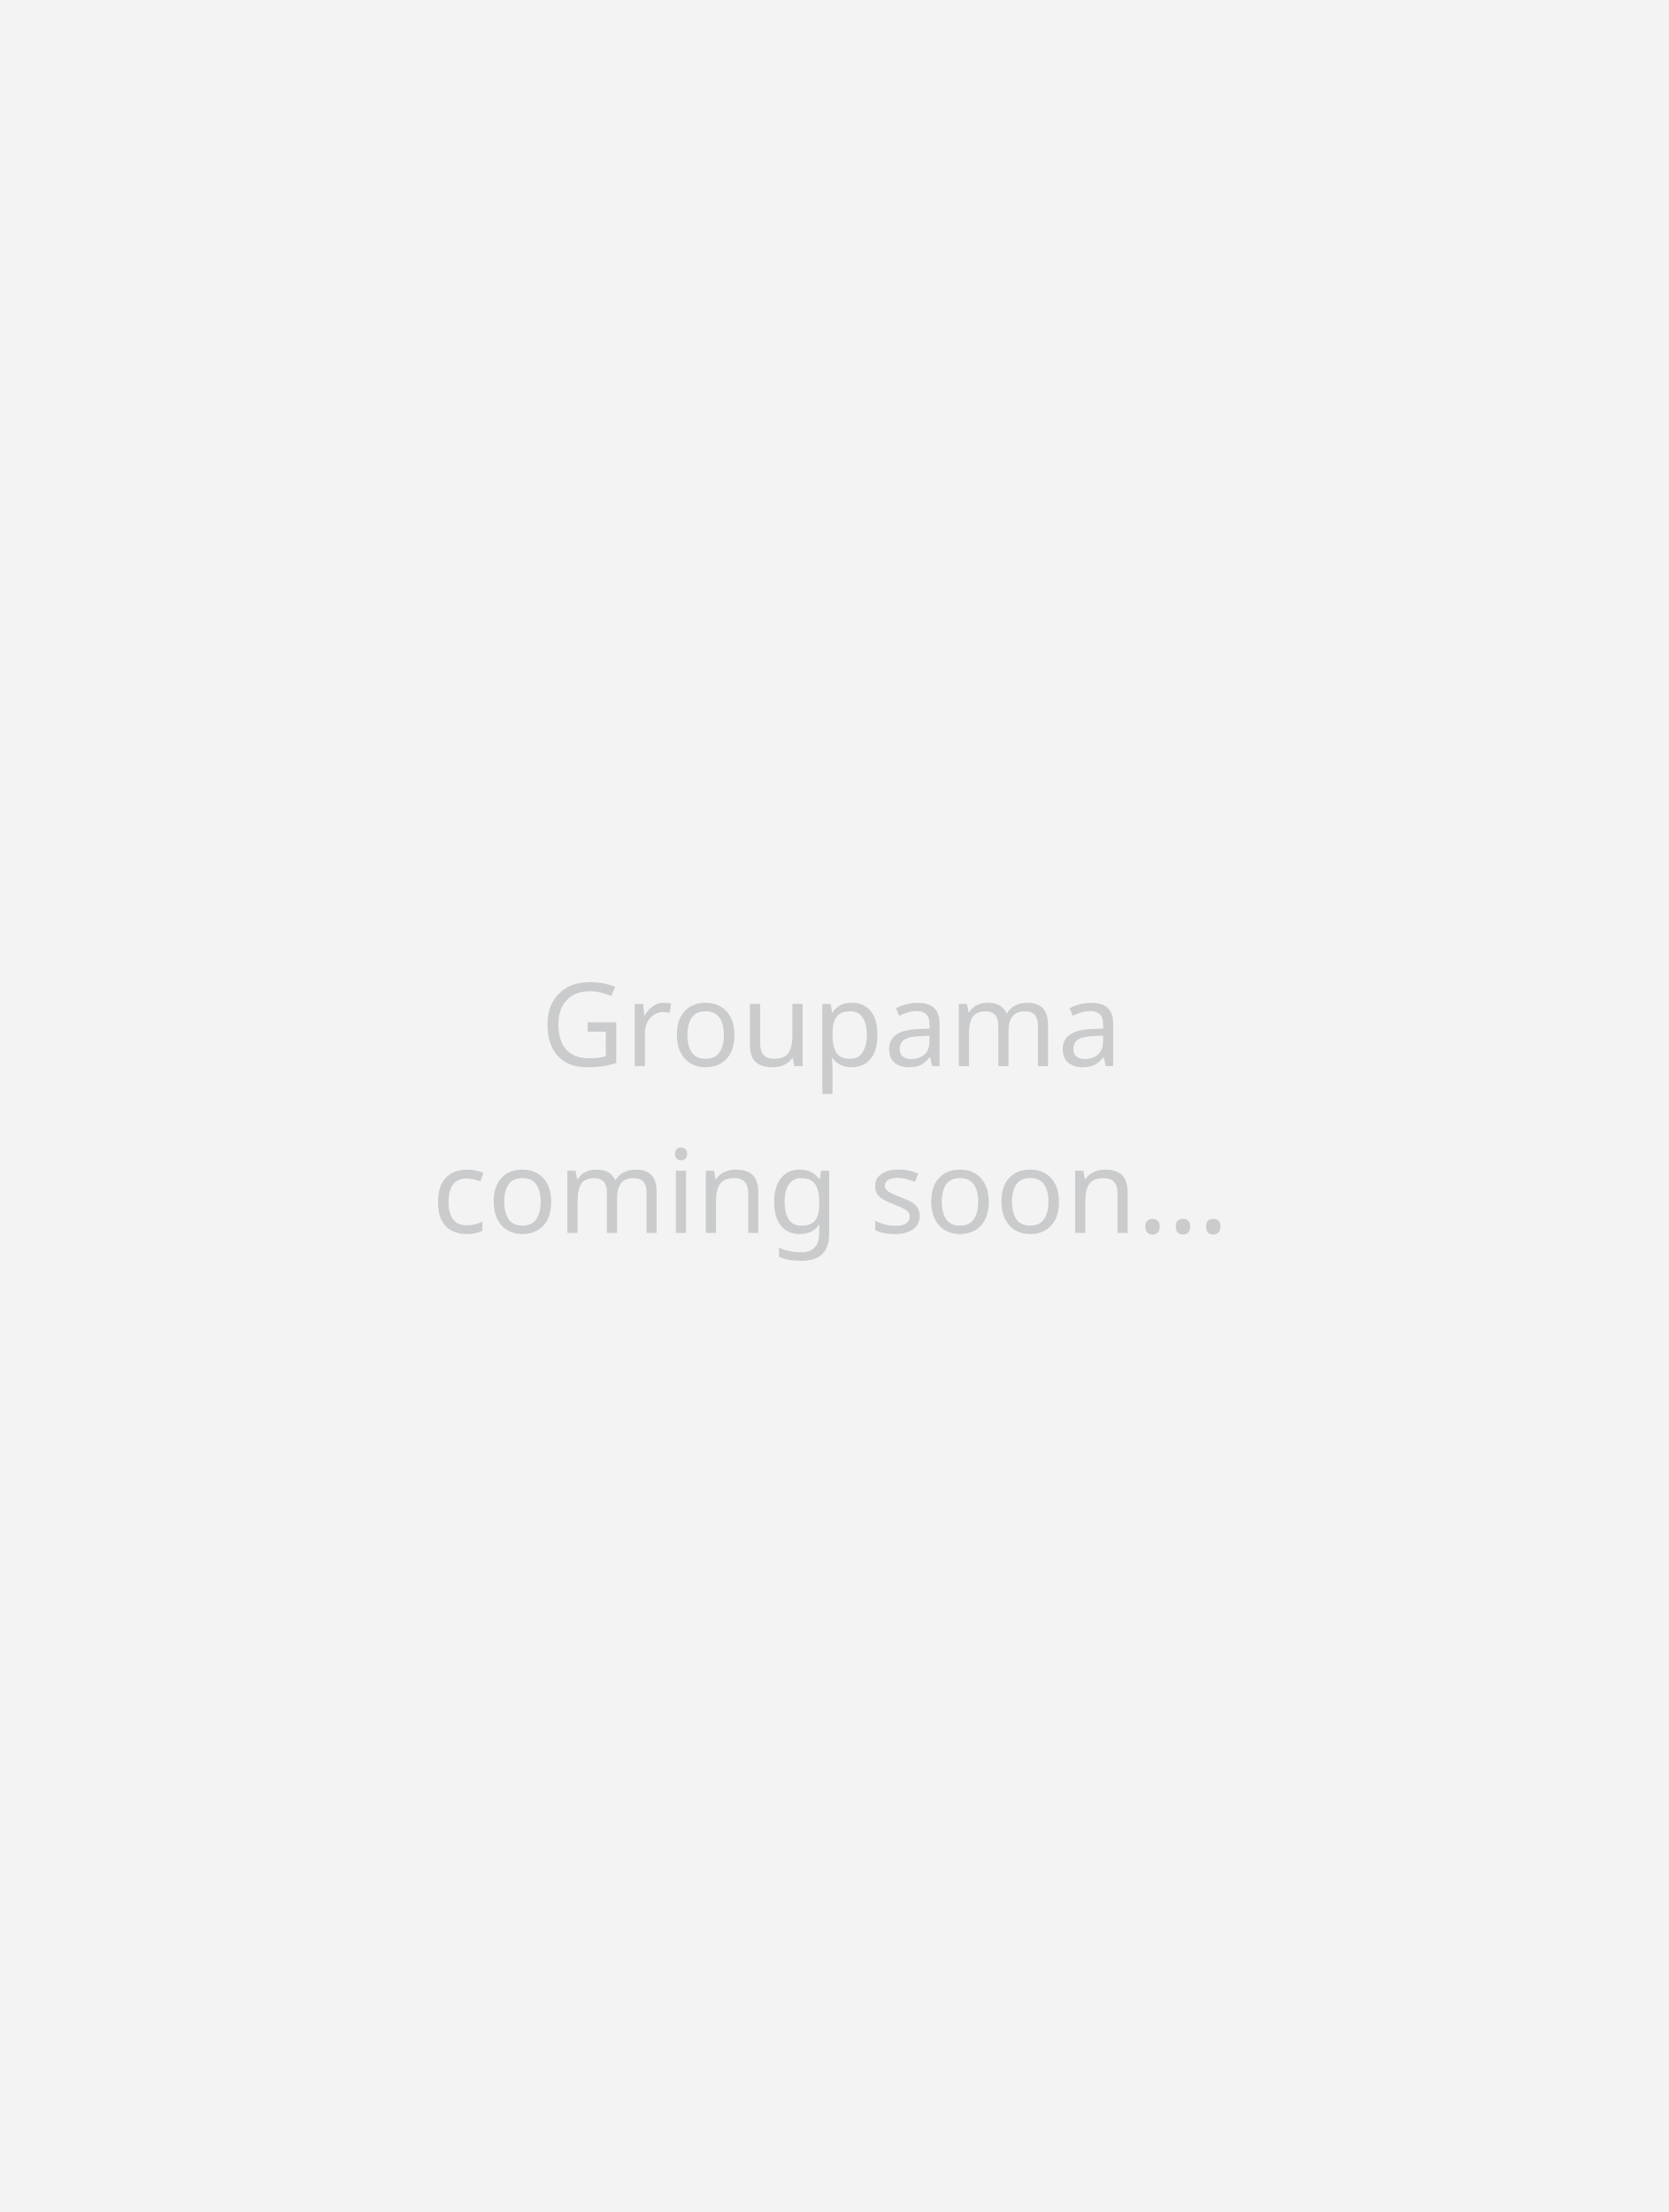
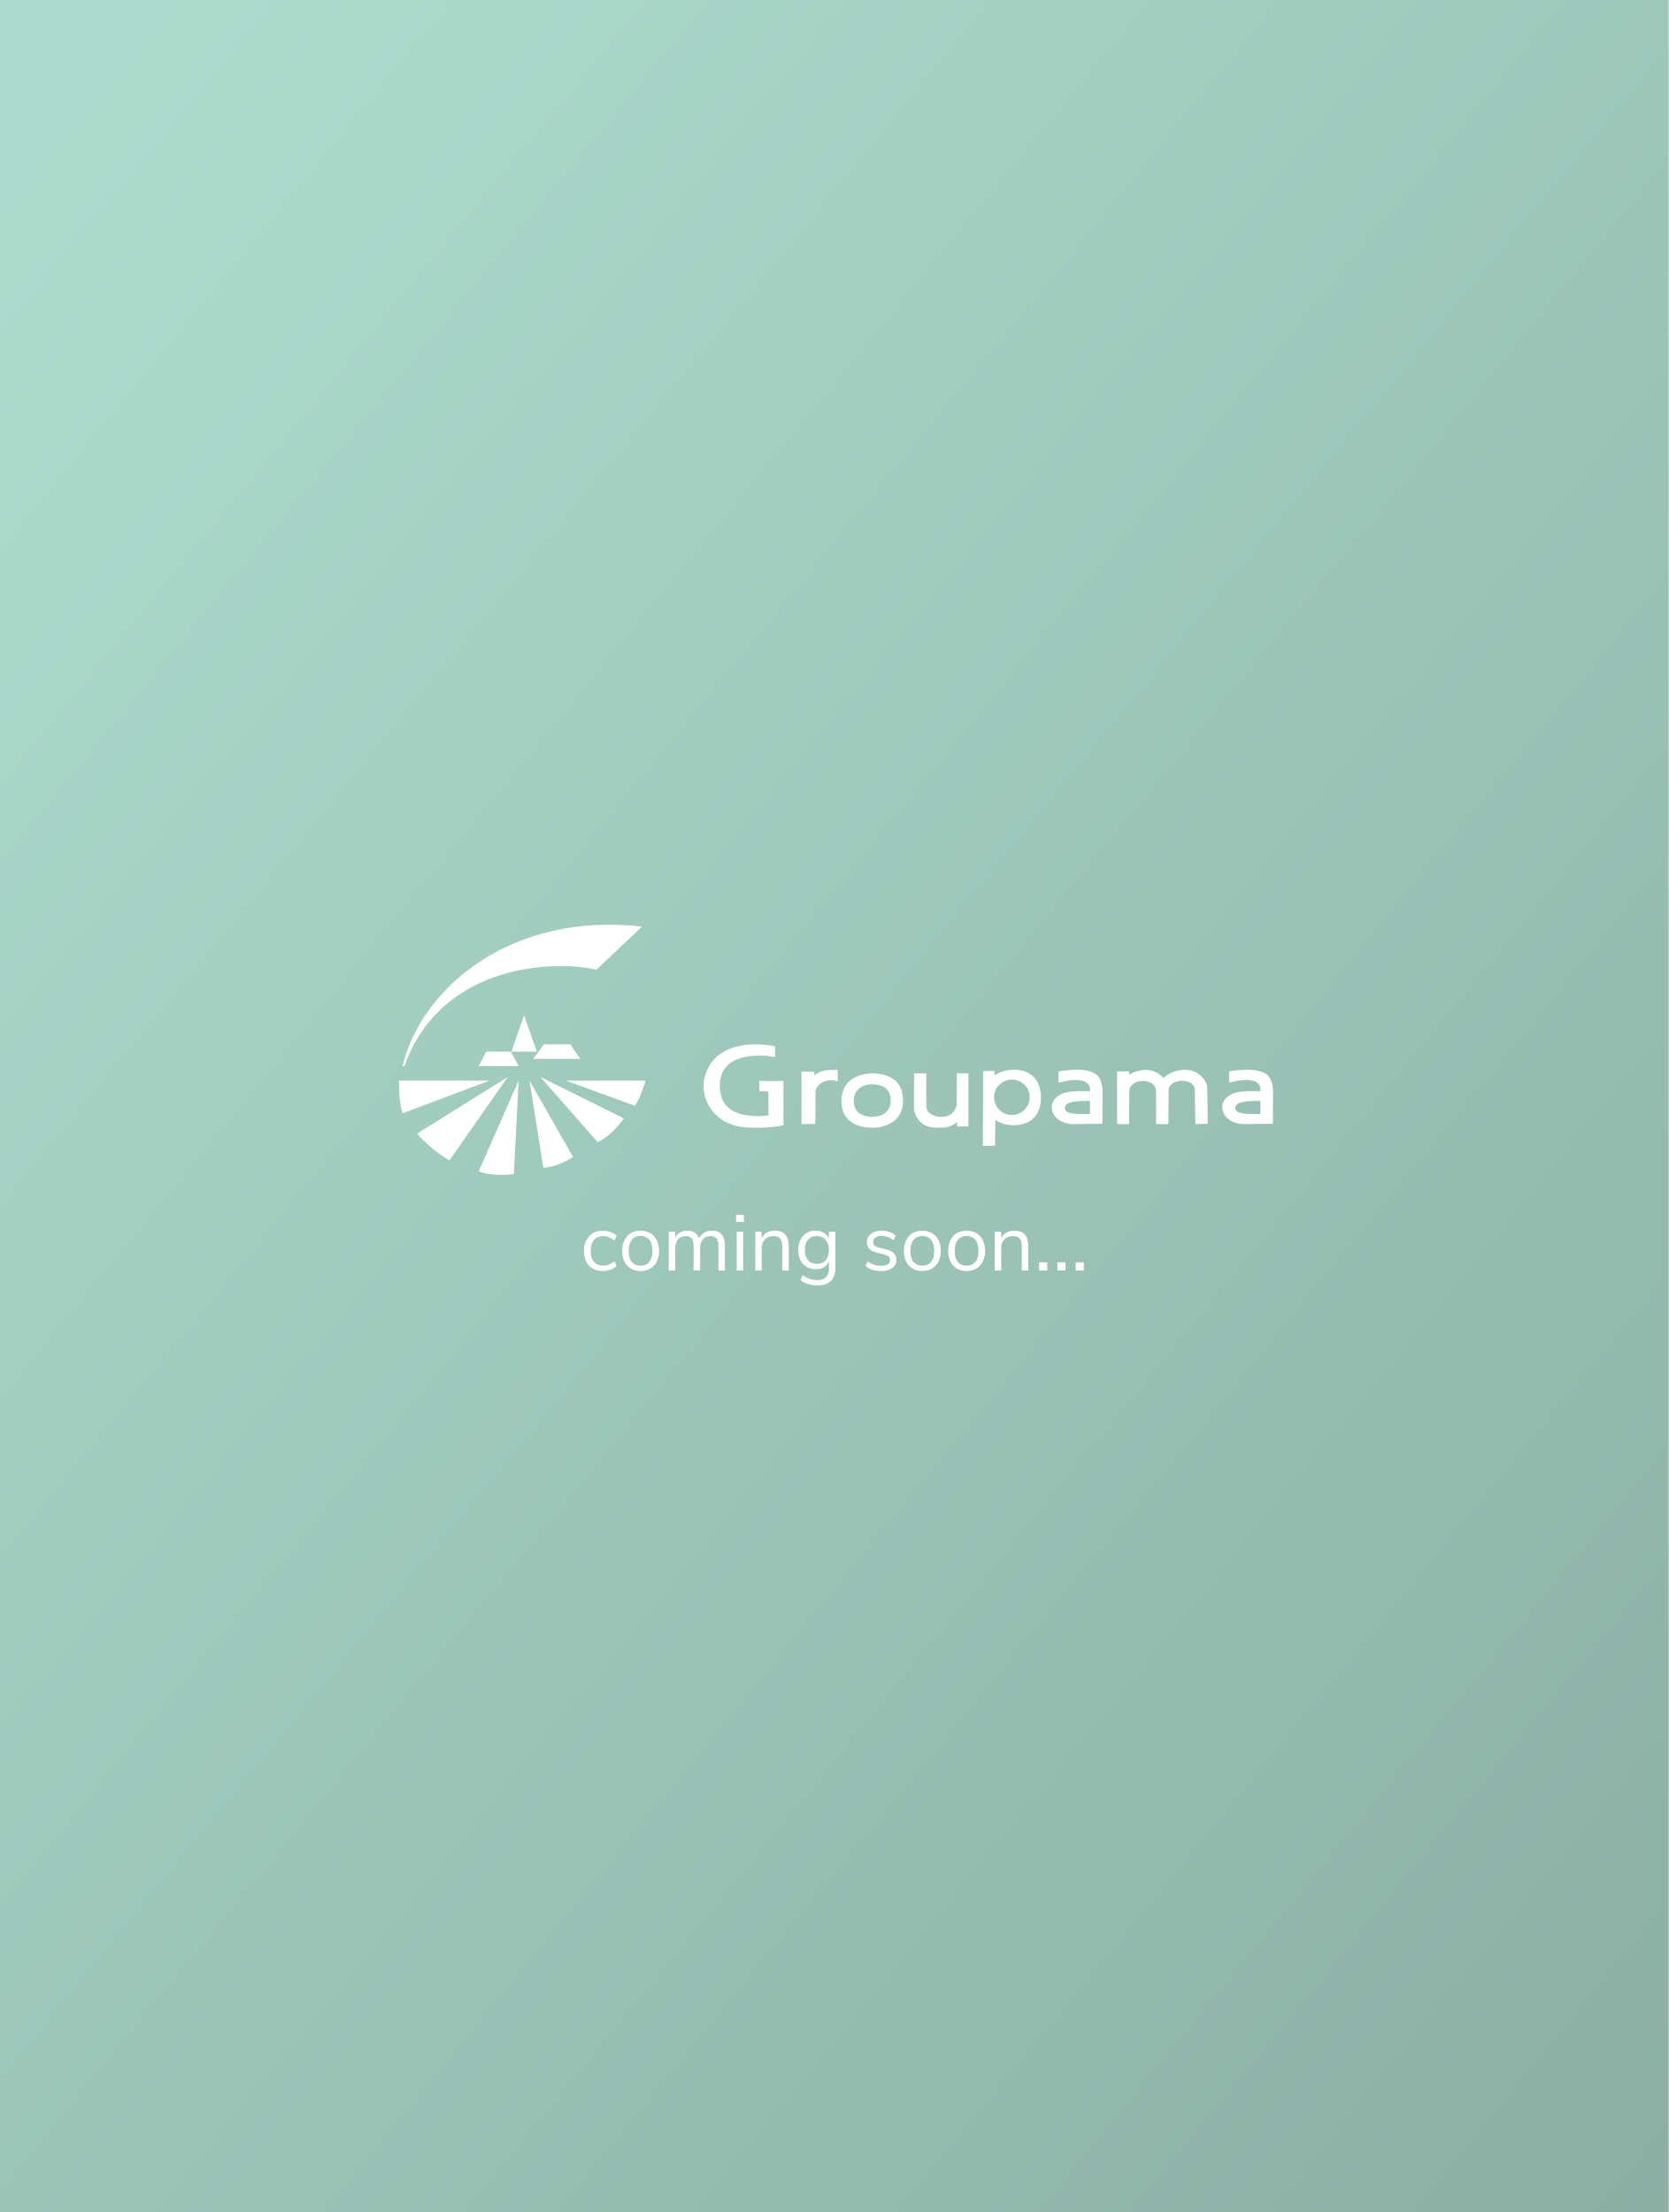
- <svg xmlns="http://www.w3.org/2000/svg" width="460px" height="610px" viewBox="0 0 460 610" version="1.1">
-   <defs />
+ <svg xmlns="http://www.w3.org/2000/svg" xmlns:xlink="http://www.w3.org/1999/xlink" width="460px" height="610px" viewBox="0 0 460 610" version="1.1">
+   <defs>
+     <linearGradient x1="8.775%" y1="0%" x2="99.221%" y2="100%" id="linearGradient-1">
+       <stop stop-color="#6AE2BC" offset="0%" />
+       <stop stop-color="#196E53" offset="100%" />
+     </linearGradient>
+     <rect id="path-2" x="0" y="0" width="460" height="610" />
+   </defs>
  <g id="Page-1" stroke="none" stroke-width="1" fill="none" fill-rule="evenodd">
-     <g id="groupama">
-       <rect id="Rectangle-2" fill="#F3F3F3" fill-rule="nonzero" x="0" y="0" width="460" height="610" />
-       <g id="Groupama" transform="translate(119, 258)" fill="#CACBCC" font-family="PermanentMarker-Regular, Permanent Marker" font-size="32" font-weight="normal">
-         <g id="Group">
-           <text id="Groupama">
-             <tspan x="30" y="36">Groupama</tspan>
-           </text>
-           <text id="coming-soon…">
-             <tspan x="0" y="82">coming soon…</tspan>
-           </text>
+     <g id="PVO-Copy">
+       <mask id="mask-3" fill="white">
+         <use xlink:href="#path-2" />
+       </mask>
+       <g id="Rectangle-2">
+         <use fill="url(#linearGradient-1)" xlink:href="#path-2" />
+         <use fill-opacity="0.6" fill="#D8D8D8" xlink:href="#path-2" />
+       </g>
+       <g id="Group-13" mask="url(#mask-3)">
+         <g transform="translate(110, 255)">
+           <path d="M53.42,94.828 C52.643,94.373 52.045,93.732 51.627,92.903 C51.209,92.074 51,91.103 51,89.988 C51,88.873 51.216,87.894 51.649,87.051 C52.082,86.208 52.69,85.551 53.475,85.082 C54.26,84.613 55.18,84.378 56.236,84.378 C56.955,84.378 57.659,84.506 58.348,84.763 C59.037,85.02 59.595,85.361 60.02,85.786 L59.426,87.106 C58.414,86.285 57.387,85.874 56.346,85.874 C55.246,85.874 54.388,86.233 53.772,86.952 C53.156,87.671 52.848,88.683 52.848,89.988 C52.848,91.279 53.156,92.276 53.772,92.98 C54.388,93.684 55.246,94.036 56.346,94.036 C57.387,94.036 58.414,93.625 59.426,92.804 L60.02,94.124 C59.565,94.549 58.993,94.887 58.304,95.136 C57.615,95.385 56.903,95.51 56.17,95.51 C55.114,95.51 54.197,95.283 53.42,94.828 Z M63.947,94.828 C63.177,94.373 62.583,93.724 62.165,92.881 C61.747,92.038 61.538,91.059 61.538,89.944 C61.538,88.829 61.747,87.85 62.165,87.007 C62.583,86.164 63.177,85.515 63.947,85.06 C64.717,84.605 65.608,84.378 66.62,84.378 C67.632,84.378 68.527,84.605 69.304,85.06 C70.081,85.515 70.679,86.164 71.097,87.007 C71.515,87.85 71.724,88.829 71.724,89.944 C71.724,91.059 71.515,92.038 71.097,92.881 C70.679,93.724 70.081,94.373 69.304,94.828 C68.527,95.283 67.632,95.51 66.62,95.51 C65.608,95.51 64.717,95.283 63.947,94.828 Z M69.051,92.991 C69.616,92.294 69.898,91.279 69.898,89.944 C69.898,88.639 69.612,87.63 69.04,86.919 C68.468,86.208 67.661,85.852 66.62,85.852 C65.579,85.852 64.772,86.208 64.2,86.919 C63.628,87.63 63.342,88.639 63.342,89.944 C63.342,91.264 63.624,92.276 64.189,92.98 C64.754,93.684 65.564,94.036 66.62,94.036 C67.676,94.036 68.486,93.688 69.051,92.991 Z M89.874,88.624 L89.874,95.356 L88.092,95.356 L88.092,88.712 C88.092,87.729 87.92,87.011 87.575,86.556 C87.23,86.101 86.677,85.874 85.914,85.874 C85.019,85.874 84.315,86.175 83.802,86.776 C83.289,87.377 83.032,88.199 83.032,89.24 L83.032,95.356 L81.25,95.356 L81.25,88.712 C81.25,87.715 81.074,86.992 80.722,86.545 C80.37,86.098 79.813,85.874 79.05,85.874 C78.155,85.874 77.451,86.175 76.938,86.776 C76.425,87.377 76.168,88.199 76.168,89.24 L76.168,95.356 L74.386,95.356 L74.386,84.642 L76.146,84.642 L76.146,86.336 C76.469,85.705 76.916,85.221 77.488,84.884 C78.06,84.547 78.72,84.378 79.468,84.378 C81.125,84.378 82.218,85.082 82.746,86.49 C83.054,85.83 83.523,85.313 84.154,84.939 C84.785,84.565 85.503,84.378 86.31,84.378 C88.686,84.378 89.874,85.793 89.874,88.624 Z M93.13,95.356 L93.13,84.642 L94.912,84.642 L94.912,95.356 L93.13,95.356 Z M92.954,80 L95.11,80 L95.11,82.002 L92.954,82.002 L92.954,80 Z M107.474,88.624 L107.474,95.356 L105.692,95.356 L105.692,88.734 C105.692,87.737 105.498,87.011 105.109,86.556 C104.72,86.101 104.101,85.874 103.25,85.874 C102.267,85.874 101.483,86.175 100.896,86.776 C100.309,87.377 100.016,88.191 100.016,89.218 L100.016,95.356 L98.234,95.356 L98.234,84.642 L99.994,84.642 L99.994,86.402 C100.346,85.742 100.837,85.24 101.468,84.895 C102.099,84.55 102.817,84.378 103.624,84.378 C106.191,84.378 107.474,85.793 107.474,88.624 Z M120.322,84.642 L120.322,94.63 C120.322,96.229 119.911,97.435 119.09,98.249 C118.269,99.063 117.051,99.47 115.438,99.47 C113.561,99.47 111.984,98.986 110.708,98.018 L111.302,96.698 C112.021,97.167 112.695,97.505 113.326,97.71 C113.957,97.915 114.661,98.018 115.438,98.018 C116.465,98.018 117.242,97.743 117.77,97.193 C118.298,96.643 118.562,95.84 118.562,94.784 L118.562,92.892 C118.254,93.581 117.781,94.109 117.143,94.476 C116.505,94.843 115.753,95.026 114.888,95.026 C113.949,95.026 113.117,94.806 112.391,94.366 C111.665,93.926 111.1,93.303 110.697,92.496 C110.294,91.689 110.092,90.758 110.092,89.702 C110.092,88.646 110.294,87.715 110.697,86.908 C111.1,86.101 111.665,85.478 112.391,85.038 C113.117,84.598 113.949,84.378 114.888,84.378 C115.739,84.378 116.479,84.561 117.11,84.928 C117.741,85.295 118.217,85.815 118.54,86.49 L118.54,84.642 L120.322,84.642 Z M117.66,92.529 C118.247,91.847 118.54,90.905 118.54,89.702 C118.54,88.514 118.25,87.579 117.671,86.897 C117.092,86.215 116.281,85.874 115.24,85.874 C114.199,85.874 113.381,86.215 112.787,86.897 C112.193,87.579 111.896,88.514 111.896,89.702 C111.896,90.905 112.193,91.847 112.787,92.529 C113.381,93.211 114.199,93.552 115.24,93.552 C116.267,93.552 117.073,93.211 117.66,92.529 Z M128.638,94.124 L129.232,92.804 C129.804,93.259 130.387,93.585 130.981,93.783 C131.575,93.981 132.246,94.08 132.994,94.08 C133.786,94.08 134.391,93.944 134.809,93.673 C135.227,93.402 135.436,93.009 135.436,92.496 C135.436,92.071 135.297,91.733 135.018,91.484 C134.739,91.235 134.277,91.037 133.632,90.89 L131.828,90.472 C130.919,90.267 130.222,89.915 129.738,89.416 C129.254,88.917 129.012,88.301 129.012,87.568 C129.012,86.615 129.386,85.845 130.134,85.258 C130.882,84.671 131.879,84.378 133.126,84.378 C133.874,84.378 134.585,84.499 135.26,84.741 C135.935,84.983 136.499,85.331 136.954,85.786 L136.36,87.084 C135.377,86.248 134.299,85.83 133.126,85.83 C132.378,85.83 131.795,85.973 131.377,86.259 C130.959,86.545 130.75,86.945 130.75,87.458 C130.75,87.883 130.878,88.224 131.135,88.481 C131.392,88.738 131.806,88.932 132.378,89.064 L134.204,89.504 C135.201,89.739 135.942,90.094 136.426,90.571 C136.91,91.048 137.152,91.667 137.152,92.43 C137.152,93.369 136.774,94.117 136.019,94.674 C135.264,95.231 134.233,95.51 132.928,95.51 C131.124,95.51 129.694,95.048 128.638,94.124 Z M141.629,94.828 C140.859,94.373 140.265,93.724 139.847,92.881 C139.429,92.038 139.22,91.059 139.22,89.944 C139.22,88.829 139.429,87.85 139.847,87.007 C140.265,86.164 140.859,85.515 141.629,85.06 C142.399,84.605 143.29,84.378 144.302,84.378 C145.314,84.378 146.209,84.605 146.986,85.06 C147.763,85.515 148.361,86.164 148.779,87.007 C149.197,87.85 149.406,88.829 149.406,89.944 C149.406,91.059 149.197,92.038 148.779,92.881 C148.361,93.724 147.763,94.373 146.986,94.828 C146.209,95.283 145.314,95.51 144.302,95.51 C143.29,95.51 142.399,95.283 141.629,94.828 Z M146.733,92.991 C147.298,92.294 147.58,91.279 147.58,89.944 C147.58,88.639 147.294,87.63 146.722,86.919 C146.15,86.208 145.343,85.852 144.302,85.852 C143.261,85.852 142.454,86.208 141.882,86.919 C141.31,87.63 141.024,88.639 141.024,89.944 C141.024,91.264 141.306,92.276 141.871,92.98 C142.436,93.684 143.246,94.036 144.302,94.036 C145.358,94.036 146.168,93.688 146.733,92.991 Z M153.839,94.828 C153.069,94.373 152.475,93.724 152.057,92.881 C151.639,92.038 151.43,91.059 151.43,89.944 C151.43,88.829 151.639,87.85 152.057,87.007 C152.475,86.164 153.069,85.515 153.839,85.06 C154.609,84.605 155.5,84.378 156.512,84.378 C157.524,84.378 158.419,84.605 159.196,85.06 C159.973,85.515 160.571,86.164 160.989,87.007 C161.407,87.85 161.616,88.829 161.616,89.944 C161.616,91.059 161.407,92.038 160.989,92.881 C160.571,93.724 159.973,94.373 159.196,94.828 C158.419,95.283 157.524,95.51 156.512,95.51 C155.5,95.51 154.609,95.283 153.839,94.828 Z M158.943,92.991 C159.508,92.294 159.79,91.279 159.79,89.944 C159.79,88.639 159.504,87.63 158.932,86.919 C158.36,86.208 157.553,85.852 156.512,85.852 C155.471,85.852 154.664,86.208 154.092,86.919 C153.52,87.63 153.234,88.639 153.234,89.944 C153.234,91.264 153.516,92.276 154.081,92.98 C154.646,93.684 155.456,94.036 156.512,94.036 C157.568,94.036 158.378,93.688 158.943,92.991 Z M173.518,88.624 L173.518,95.356 L171.736,95.356 L171.736,88.734 C171.736,87.737 171.542,87.011 171.153,86.556 C170.764,86.101 170.145,85.874 169.294,85.874 C168.311,85.874 167.527,86.175 166.94,86.776 C166.353,87.377 166.06,88.191 166.06,89.218 L166.06,95.356 L164.278,95.356 L164.278,84.642 L166.038,84.642 L166.038,86.402 C166.39,85.742 166.881,85.24 167.512,84.895 C168.143,84.55 168.861,84.378 169.668,84.378 C172.235,84.378 173.518,85.793 173.518,88.624 Z M176.51,93.112 L178.754,93.112 L178.754,95.356 L176.51,95.356 L176.51,93.112 Z M181.548,93.112 L183.792,93.112 L183.792,95.356 L181.548,95.356 L181.548,93.112 Z M186.586,93.112 L188.83,93.112 L188.83,95.356 L186.586,95.356 L186.586,93.112 Z" id="coming-soon…" fill="#FFFFFF" />
+           <g id="groupama" stroke-width="1" fill="none" transform="translate(120.5, 34.5) scale(1, -1) translate(-120.5, -34.5) ">
+             <polyline id="path18" fill="#FFFFFF" points="22 30 33 30 30.825 34 24.054 34 22 30" />
+             <polyline id="path20" fill="#FFFFFF" points="37 32 50 32 47.257 36 39.981 36 37 32" />
+             <polyline id="path22" fill="#FFFFFF" points="31 34 38 34 34.499 44 31 34" />
+             <path d="M0,26 L25,26 L0.985,17 C0.985,17 0,19.407 0,26" id="path24" fill="#FFFFFF" />
+             <path d="M5,11.372 L30,27 L13.91,4 C13.91,4 8.961,6.75 5,11.372" id="path26" fill="#FFFFFF" />
+             <path d="M22,0.991 L33,26 L31.684,0.238 C31.684,0.238 25.707,-0.645 22,0.991" id="path28" fill="#FFFFFF" />
+             <path d="M39.803,2 L36,26 L48,4.941 C48,4.941 43.602,2 39.803,2" id="path30" fill="#FFFFFF" />
+             <path d="M54.828,9 L39,27 L62,15.589 C62,15.589 59.279,11.28 54.828,9" id="path32" fill="#FFFFFF" />
+             <path d="M65.205,19 L46,26 L68,26 C68,26 66.297,20.454 65.205,19.397 L65.205,19" id="path34" fill="#FFFFFF" />
+             <path d="M54.416,56.56 C44.876,59.007 12.012,59.377 1.491,30 C1.459,30.011 1,30 1,30 C6.378,52.108 31.469,72.559 67,68.476 L54.416,56.56" id="path36" fill="#FFFFFF" />
+             <path d="M192.608,27.412 C190.122,29.764 183.988,28.915 181.882,28.533 L181.882,25.406 C181.882,25.406 190.8,28.221 190.575,23.097 C190.012,23.097 186.85,23.172 184.892,22.942 C182.935,22.711 180,21.399 180,18.703 C180,16.007 182.596,14.04 186.057,14 L193.963,14.115 L193.998,22.711 C193.998,22.711 194.111,25.831 192.608,27.412 Z M190.536,16.813 C187.413,16.774 183.612,16.584 183.612,18.433 C183.612,20.282 186.923,20.436 190.536,20.397 C190.536,19.628 190.536,16.813 190.536,16.813 Z" id="path38" fill="#FFFFFF" />
+             <path d="M239.605,27.412 C237.123,29.763 230.989,28.916 228.883,28.53 L228.883,25.409 C228.883,25.409 237.799,28.222 237.572,23.096 C237.01,23.096 233.847,23.172 231.891,22.941 C229.933,22.712 227,21.4 227,18.703 C227,16.004 229.597,14.04 233.058,14 L240.96,14.115 L240.998,22.712 C240.998,22.712 241.11,25.833 239.605,27.412 Z M237.534,16.814 C234.414,16.775 230.614,16.585 230.614,18.434 C230.614,20.28 233.925,20.437 237.534,20.396 C237.534,19.627 237.534,16.814 237.534,16.814 Z" id="path40" fill="#FFFFFF" />
+             <path d="M103.721,32.472 L103.721,35.423 C100.171,36.318 86.16,37.758 84.067,25.821 C83.395,19.445 87.841,14.273 94.193,13.263 C98.714,12.638 104.543,13.263 106,13.729 C106,16.062 106,25.9 106,25.9 L99.349,25.9 L99.387,23.098 L101.853,23.023 L101.89,16.372 C97.966,16.062 88.476,15.478 88.476,24.577 C88.476,35.728 104.345,32.415 103.721,32.472" id="path42" fill="#FFFFFF" />
+             <path d="M111,14 L111,28.494 L114.506,28.455 L114.544,27.449 C116.376,28.766 117.253,28.96 120.958,29 C120.958,28.225 121,25.822 121,25.822 C118.609,26.557 115.542,25.898 114.864,23.071 C114.903,20.9 114.784,14.079 114.784,14.079 L111,14" id="path44" fill="#FFFFFF" />
+             <path d="M130.5,28 C126.773,27.961 122,26.226 122,20.309 C122,14.393 126.967,13 130.615,13 C133.837,13 138.964,14.584 139,20.347 C139.039,26.116 135.079,27.924 130.5,28 Z M130.57,16.001 C128.38,16.001 125.399,16.835 125.399,20.387 C125.399,23.936 128.265,24.977 130.5,24.999 C133.25,24.954 135.625,23.867 135.6,20.411 C135.577,16.951 132.501,16.001 130.57,16.001 Z" id="path46" fill="#FFFFFF" />
+             <path d="M145.395,28 L142.038,28 L142,18.012 C143.121,13.35 146.402,13 148.94,13 C151.476,13 152.41,13.428 153.866,14.592 C153.866,14.128 153.826,13.35 153.826,13.35 L157,13.39 L157,28 L153.826,28 L153.79,19.217 C152.785,15.719 149.984,15.993 149.089,15.993 C148.193,15.993 145.507,16.768 145.435,18.713 C145.359,20.655 145.395,28 145.395,28" id="path48" fill="#FFFFFF" />
+             <path d="M164.231,27.372 L164.193,28.693 L161.075,28.615 L161,8 L164.341,8.037 C164.341,8.037 164.451,13.758 164.451,15.273 C166.198,13.173 177,11.655 177,21.262 C177,30.872 166.816,29.706 164.231,27.372 Z M168.999,16.519 C166.285,16.519 164.081,18.703 164.081,21.399 C164.081,24.097 166.285,26.28 168.999,26.28 C171.715,26.28 173.919,24.097 173.919,21.399 C173.919,18.703 171.715,16.519 168.999,16.519 Z" id="path52" fill="#FFFFFF" />
+             <path d="M198,14 L198,28.553 L201.326,28.553 L201.326,27.669 C204.418,29.334 207.983,29.727 210.788,26.739 C213.875,29.484 220.293,30.659 222.812,24.778 C222.957,22.868 223,14.099 223,14.099 L219.58,14 L219.435,23.358 C219.389,26.985 212.211,26.642 212.211,23.311 C212.211,19.976 212.166,14 212.166,14 L208.742,14 C208.742,14 208.795,18.901 208.742,23.115 C208.695,26.936 201.375,26.786 201.375,23.015 C201.375,18.949 201.326,14 201.326,14 L198,14" id="path54" fill="#FFFFFF" />
+           </g>
        </g>
      </g>
    </g>
  </g>
</svg>
